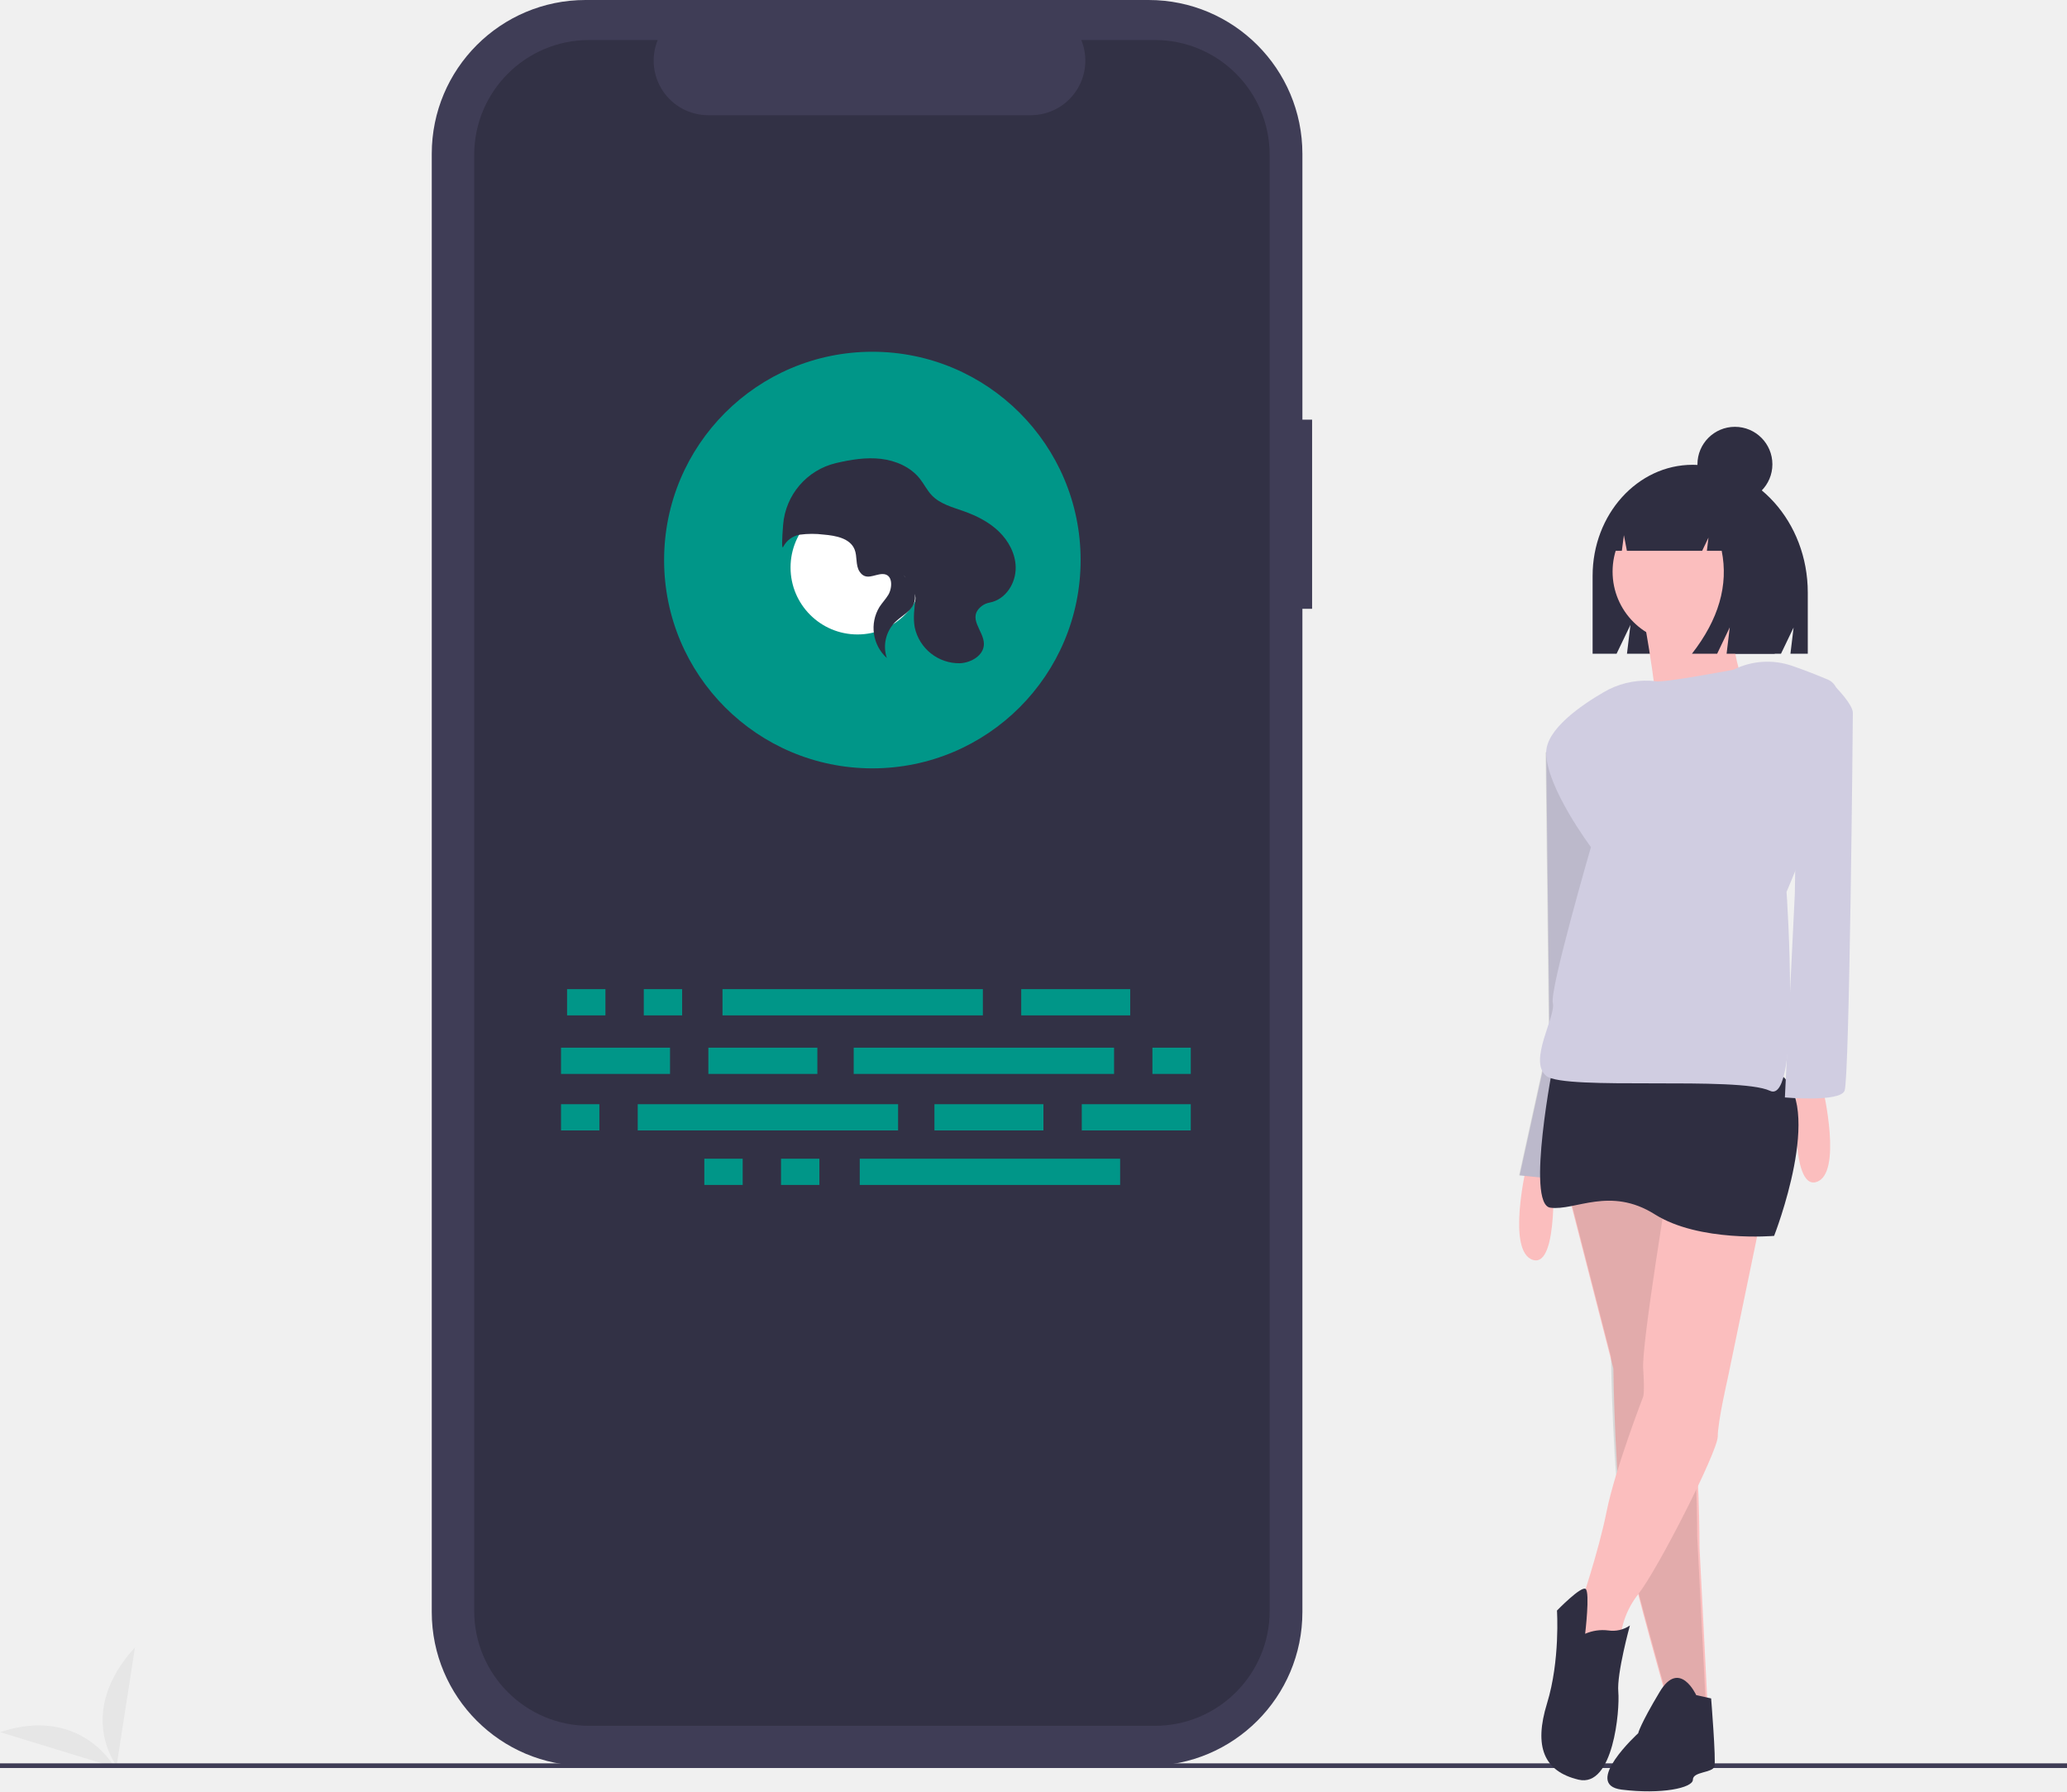
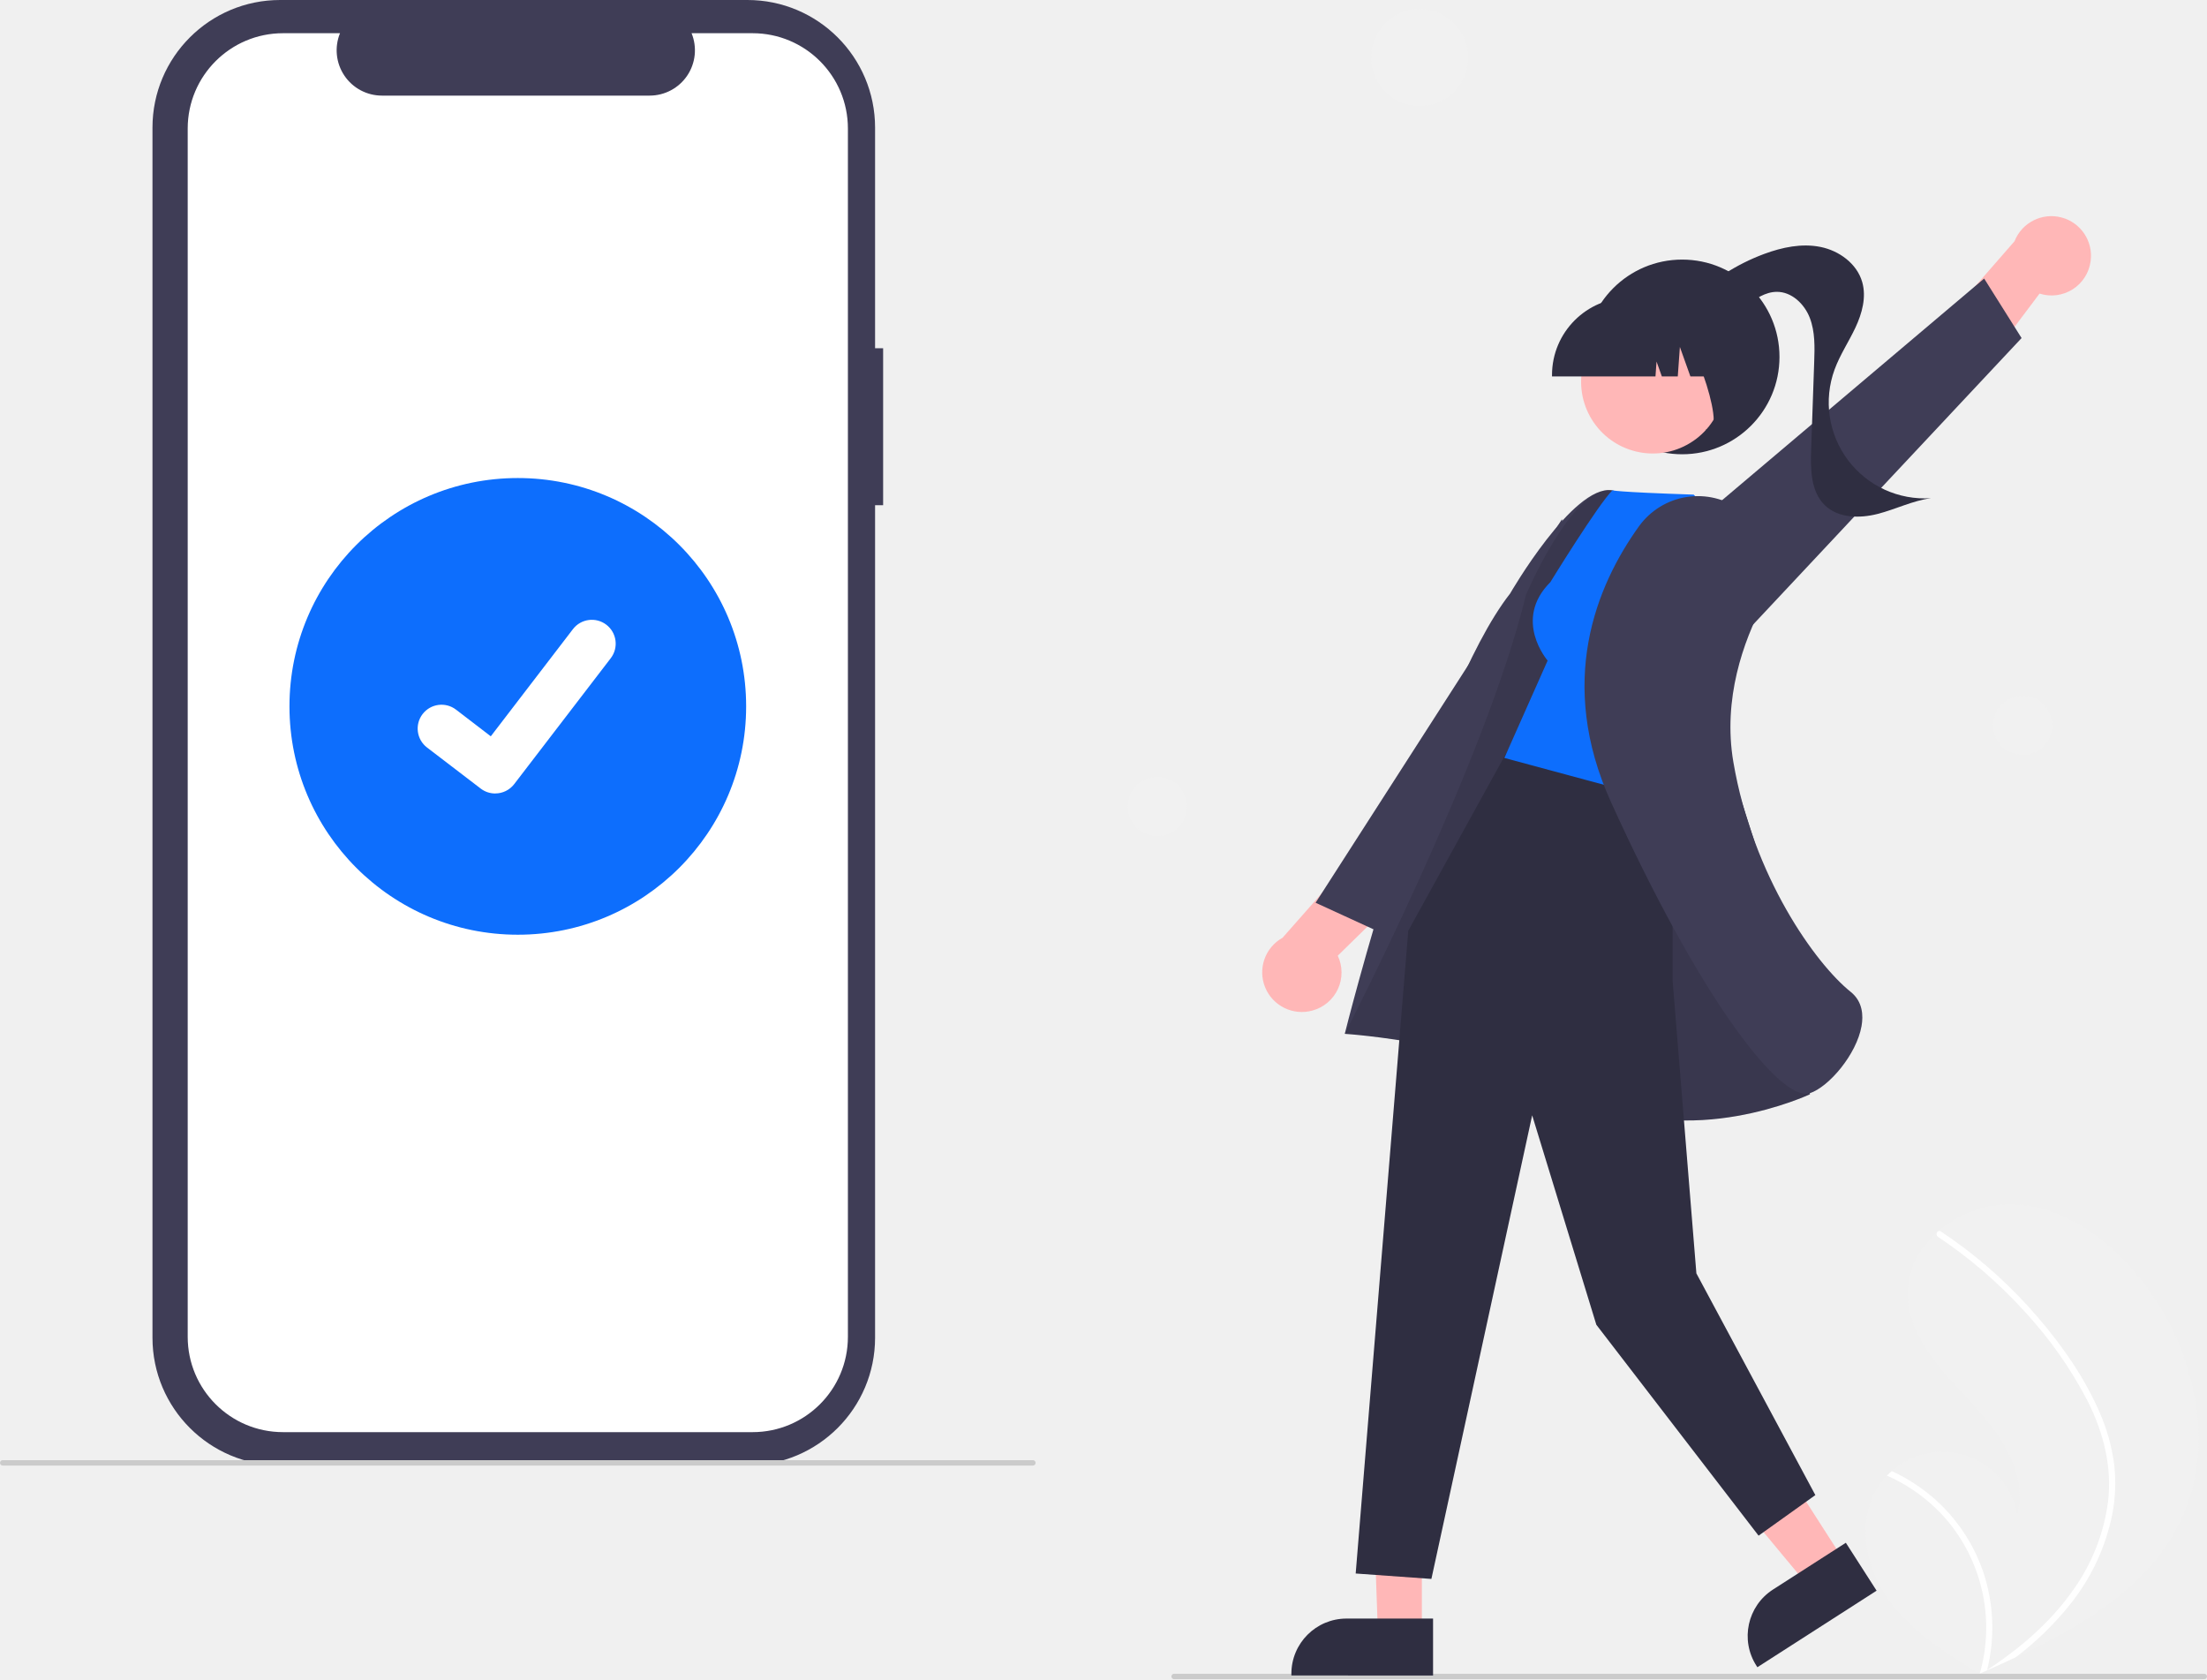
- <svg xmlns="http://www.w3.org/2000/svg" id="b445ccda-90ce-4f31-a390-0b1031309e06" data-name="Layer 1" width="888" height="769.428" viewBox="0 0 888 769.428">
-   <path d="M205.231,824.372S190.829,797.789,156,809.284Z" transform="translate(-156 -65.28579)" fill="#e6e6e6" />
-   <path d="M206.099,823.722s-17.811-22.639,7.896-50.882Z" transform="translate(-156 -65.28579)" fill="#e6e6e6" />
-   <rect y="757.412" width="888" height="2" fill="#3f3d56" />
-   <path d="M829.872,578.328l19.227,74.772s.712,52.697,4.985,73.348,18.515,70.5,18.515,70.5l17.091,2.848-3.561-69.787s0-42.015-3.561-51.272-10.682-103.969-10.682-103.969Z" transform="translate(-156 -65.28579)" fill="#fbbebe" />
-   <path d="M828.872,573.328l19.227,74.772s.712,52.697,4.985,73.348,18.515,70.5,18.515,70.5l17.091,2.848-3.561-69.787s0-42.015-3.561-51.272-10.682-103.969-10.682-103.969Z" transform="translate(-156 -65.28579)" opacity="0.1" />
-   <path d="M883.179,264.928h-0c-23.737,0-42.98,21.355-42.98,47.698v33.469h10.293l5.959-12.4-1.49,12.4h66.162l5.418-11.273-1.354,11.273H932.637v-26.279C932.637,289.503,910.494,264.928,883.179,264.928Z" transform="translate(-156 -65.28579)" fill="#2f2e41" />
-   <path d="M811.713,566.578s-8.545,36.318,2.848,39.879,8.545-39.879,8.545-39.879Z" transform="translate(-156 -65.28579)" fill="#fbbebe" />
-   <polygon points="669.955 316.854 664.258 323.263 665.683 446.46 652.864 504.853 681.349 507.702 695.591 390.202 691.319 330.384 669.955 316.854" fill="#d0cde1" />
-   <polygon points="669.697 316.854 664 323.263 665.424 446.46 652.606 504.853 681.091 507.702 695.333 390.202 691.06 330.384 669.697 316.854" opacity="0.1" />
-   <circle cx="723.376" cy="245.535" r="30.597" fill="#fbbebe" />
-   <path d="M861.834,329.18s8.975,46.508,4.896,51.403,43.244-8.975,43.244-8.975-15.503-31.821-7.343-49.771Z" transform="translate(-156 -65.28579)" fill="#fbbebe" />
-   <path d="M939.182,533.109s8.545,36.318-2.848,39.879-8.545-39.879-8.545-39.879Z" transform="translate(-156 -65.28579)" fill="#fbbebe" />
-   <path d="M873.311,569.783s-12.106,72.636-11.394,83.318,0,12.106,0,12.106-12.106,31.333-15.667,49.136-11.394,40.591-11.394,40.591-9.258,20.651-1.424,20.651,18.515-2.848,18.515-2.848a36.367,36.367,0,0,1,7.833-22.671c8.545-10.798,34.182-61.359,34.182-67.768s4.273-24.924,4.273-24.924l16.379-79.045Z" transform="translate(-156 -65.28579)" fill="#fbbebe" />
-   <path d="M823.463,521.359s-12.106,61.242-1.424,62.666,25.636-9.258,44.863,2.848,51.272,9.258,51.272,9.258,22.076-56.257,2.136-69.787S823.463,521.359,823.463,521.359Z" transform="translate(-156 -65.28579)" fill="#2f2e41" />
-   <path d="M836.993,767.039a18.969,18.969,0,0,1,9.97-1.424,13.005,13.005,0,0,0,9.258-2.136s-5.697,20.651-4.985,28.485-2.136,41.303-17.091,37.742-19.227-14.242-13.53-32.757,4.273-39.879,4.273-39.879,10.393-10.735,12.318-9.284S836.993,767.039,836.993,767.039Z" transform="translate(-156 -65.28579)" fill="#2f2e41" />
-   <path d="M884.705,793.388s-7.121-15.667-15.667-1.424-9.258,17.803-9.258,17.803-24.212,22.076-7.121,24.212,30.621-.712,30.621-4.273,8.545-2.848,9.258-5.697-1.424-29.197-1.424-29.197Z" transform="translate(-156 -65.28579)" fill="#2f2e41" />
-   <path d="M900.728,352.943h0s-29.909,5.697-33.469,4.985a17.675,17.675,0,0,0-2.427-.257A35.988,35.988,0,0,0,844.953,362.6c-9.917,5.76-24.695,16.012-24.695,25.949,0,14.954,19.227,40.591,19.227,40.591s-17.803,61.242-16.379,66.939-10.682,24.924-2.848,31.333,82.606,0,96.136,6.409,7.121-85.454,7.121-85.454,36.318-83.318,17.803-91.151c-5.991-2.535-11.162-4.473-15.416-5.935A32.589,32.589,0,0,0,900.728,352.943Z" transform="translate(-156 -65.28579)" fill="#d0cde1" />
-   <path d="M928.5,357.928l16.34,2.7S952,367.898,952,371.458s-1.424,157.378-3.561,162.363-25.636,2.848-25.636,2.848l4.273-87.59Z" transform="translate(-156 -65.28579)" fill="#d0cde1" />
-   <path d="M895.397,278.068a22.541,22.541,0,0,0-17.785-9.076H876.768c-16.269,0-29.458,14.722-29.458,32.882v0h5.451l.88-6.701,1.291,6.701h32.332l2.709-5.669-.677,5.669h6.361q4.452,22.111-12.794,44.221H893.698l5.418-11.339-1.354,11.339h20.655l4.063-26.079C922.479,300.485,911.131,283.923,895.397,278.068Z" transform="translate(-156 -65.28579)" fill="#2f2e41" />
-   <circle cx="745.336" cy="199.43" r="16.098" fill="#2f2e41" />
-   <path d="M719.687,245.529h-4.167V131.362A66.077,66.077,0,0,0,649.443,65.286H407.565a66.077,66.077,0,0,0-66.077,66.077V757.69a66.077,66.077,0,0,0,66.077,66.077H649.443a66.077,66.077,0,0,0,66.077-66.077V326.795h4.167Z" transform="translate(-156 -65.28579)" fill="#3f3d56" />
-   <path d="M652.109,82.477h-31.573a23.444,23.444,0,0,1-21.706,32.298H460.262a23.444,23.444,0,0,1-21.706-32.298H409.067a49.345,49.345,0,0,0-49.345,49.345V757.231a49.345,49.345,0,0,0,49.345,49.345H652.109a49.345,49.345,0,0,0,49.345-49.345V131.822A49.345,49.345,0,0,0,652.109,82.477Z" transform="translate(-156 -65.28579)" opacity="0.2" />
-   <rect x="594.724" y="490.149" width="46.824" height="11.273" transform="translate(1080.272 926.2838) rotate(-180)" fill="#009688" />
-   <rect x="432.573" y="490.149" width="16.475" height="11.273" transform="translate(725.6215 926.2838) rotate(-180)" fill="#009688" />
-   <rect x="399.623" y="490.149" width="16.475" height="11.273" transform="translate(659.7207 926.2838) rotate(-180)" fill="#009688" />
-   <rect x="466.391" y="490.149" width="111.858" height="11.273" transform="translate(888.6395 926.2838) rotate(-180)" fill="#009688" />
-   <rect x="491.537" y="562.986" width="16.475" height="11.273" transform="translate(843.5495 1071.959) rotate(-180)" fill="#009688" />
-   <rect x="458.587" y="562.986" width="16.475" height="11.273" transform="translate(777.6486 1071.959) rotate(-180)" fill="#009688" />
-   <rect x="525.355" y="562.986" width="111.858" height="11.273" transform="translate(1006.567 1071.959) rotate(-180)" fill="#009688" />
-   <rect x="460.321" y="515.295" width="46.824" height="11.273" transform="translate(811.4661 976.5766) rotate(-180)" fill="#009688" />
-   <rect x="397.021" y="515.295" width="46.824" height="11.273" transform="translate(684.867 976.5766) rotate(-180)" fill="#009688" />
-   <rect x="651.087" y="515.295" width="16.475" height="11.273" transform="translate(1162.649 976.5766) rotate(-180)" fill="#009688" />
-   <rect x="522.753" y="515.295" width="111.858" height="11.273" transform="translate(1001.365 976.5766) rotate(-180)" fill="#009688" />
-   <rect x="401.438" y="474.288" width="46.824" height="11.273" fill="#009688" />
-   <rect x="464.738" y="474.288" width="46.824" height="11.273" fill="#009688" />
-   <rect x="241.021" y="474.288" width="16.475" height="11.273" fill="#009688" />
-   <rect x="273.972" y="474.288" width="111.858" height="11.273" fill="#009688" />
-   <circle cx="374.773" cy="240.562" r="89.47" fill="#009688" />
-   <circle cx="368.383" cy="243.757" r="28.758" fill="#fff" />
-   <path d="M525.257,310.765c-1.789-2.754-.885-6.499-2.14-9.534-1.971-4.766-8.095-5.883-13.234-6.318a39.445,39.445,0,0,0-10.254.027,9.841,9.841,0,0,0-7.111,5.156c-.76,1.525-.568-3.253-.081-9.386a29.646,29.646,0,0,1,22.736-26.522q.109-.026.216-.05c6.257-1.443,12.709-2.506,19.086-1.756s12.734,3.502,16.714,8.541c1.819,2.303,3.105,5.019,5.136,7.138,3.568,3.723,8.857,5.078,13.715,6.805,5.495,1.954,10.836,4.634,15.039,8.677s7.182,9.583,7.27,15.414c.103,6.802-4.224,13.821-11.196,15.162a7.827,7.827,0,0,0-3.343,1.443c-6.657,5.162.937,10.565.884,16.376-.044,4.849-5.442,8.009-10.285,8.235A19.516,19.516,0,0,1,548.971,334.731c-.73-3.979-.166-8.066.309-12.084.544-4.599-9.36-15.428-2.818-7.491a11.383,11.383,0,0,1,2.501,5.267c1.089,6.341-4.682,8.474-8.32,11.988a15.078,15.078,0,0,0-3.65,15.52,17.383,17.383,0,0,1-3.159-21.952c1.172-1.798,2.682-3.362,3.794-5.197,1.735-2.865,2.213-9.095-2.642-8.924C531.52,311.98,527.92,314.865,525.257,310.765Z" transform="translate(-156 -65.28579)" fill="#2f2e41" />
+ <svg xmlns="http://www.w3.org/2000/svg" data-name="Layer 1" width="816.215" height="621" viewBox="0 0 816.215 621">
+   <path d="M518.501,268.281h-2.978V186.711A47.211,47.211,0,0,0,468.313,139.5H295.495a47.211,47.211,0,0,0-47.211,47.211V634.212a47.211,47.211,0,0,0,47.211,47.211H468.312a47.211,47.211,0,0,0,47.211-47.211v-307.868h2.978Z" transform="translate(-191.8923 -139.5)" fill="#3f3d56" />
+   <path d="M470.217,151.783H447.659A16.75,16.75,0,0,1,432.15,174.859H333.145a16.75,16.75,0,0,1-15.508-23.076H296.567A35.256,35.256,0,0,0,261.311,187.039V633.884a35.256,35.256,0,0,0,35.256,35.256H470.217a35.256,35.256,0,0,0,35.256-35.256h0V187.039A35.256,35.256,0,0,0,470.217,151.783Z" transform="translate(-191.8923 -139.5)" fill="#fff" />
+   <path d="M573.892,681.5h-381a1,1,0,0,1,0-2h381a1,1,0,0,1,0,2Z" transform="translate(-191.8923 -139.5)" fill="#cbcbcb" />
+   <circle id="baf12095-0797-4180-a98d-6422936d747a" data-name="Ellipse 44" cx="191.5" cy="261.234" r="84.446" fill="#0d6efd" />
+   <path id="b582f34e-fd02-4670-b1d8-d23f069ed737-518" data-name="Path 395" d="M375.024,432.947a8.758,8.758,0,0,1-5.269-1.751l-.094-.071-19.846-15.182a8.819,8.819,0,1,1,10.732-13.998l12.855,9.858L403.778,372.174a8.816,8.816,0,0,1,12.36-1.633l.003.002-.189.262.194-.262a8.826,8.826,0,0,1,1.631,12.362l-35.729,46.592a8.821,8.821,0,0,1-7.015,3.439Z" transform="translate(-191.8923 -139.5)" fill="#fff" />
+   <path d="M886.137,689.8a26.263,26.263,0,0,1,3.606-4.595c.565-.586,1.16-1.137,1.774-1.674a28.142,28.142,0,0,1,46.402,16.007c4.124-15.252-6.612-30.276-17.406-41.816-10.8-11.536-23.143-24.191-23.081-39.998.03-8.796,4.333-16.643,10.829-22.46.2-.176.401-.352.605-.522a41.071,41.071,0,0,1,28.288-9.858c19.199,1.028,35.963,13.932,47.605,29.238,18.739,24.627,26.95,59.197,13.832,87.231-11.539,24.656-36.149,39.298-61.265,51.069q-5.261,2.466-10.501,4.783c-.023.006-.048.023-.071.029-.168.074-.336.148-.494.224-.721.318-1.442.636-2.157.95l.331.216,1.033.669c-.358-.217-.712-.427-1.07-.644-.107-.066-.219-.127-.325-.193-12.336-7.402-24.843-15.232-33.365-26.788C881.867,719.67,878.313,702.484,886.137,689.8Z" transform="translate(-191.8923 -139.5)" fill="#f1f1f1" />
+   <path d="M968.44,661.936a69.818,69.818,0,0,1,5.376,19.53,60.624,60.624,0,0,1-.731,18.012,77.675,77.675,0,0,1-15.577,33.322,111.792,111.792,0,0,1-20.182,19.62q-5.26,2.466-10.501,4.783c-.023.006-.048.023-.072.029-.168.074-.336.148-.494.224-.721.318-1.442.636-2.157.95l.331.216,1.033.669c-.358-.217-.712-.427-1.07-.644-.106-.066-.219-.127-.325-.193a61.796,61.796,0,0,0-11.207-55.647A62.325,62.325,0,0,0,889.743,685.205c.564-.586,1.16-1.137,1.774-1.674a64.619,64.619,0,0,1,9.904,5.655,63.317,63.317,0,0,1,23.959,31.74,64.735,64.735,0,0,1,1.405,36.188c.619-.405,1.241-.82,1.845-1.234,11.492-7.75,22.083-17.057,30.061-28.471a72.261,72.261,0,0,0,12.822-32.585c1.529-12.834-1.682-25.454-7.412-36.905a151.257,151.257,0,0,0-23.696-33.67,171.872,171.872,0,0,0-31.776-27.322,1.236,1.236,0,0,1-.366-1.664,1.051,1.051,0,0,1,.605-.522.915.915,0,0,1,.78.158c1.44.961,2.868,1.931,4.279,2.929a173.822,173.822,0,0,1,31.765,29.016C954.721,637.4,962.94,649.126,968.44,661.936Z" transform="translate(-191.8923 -139.5)" fill="#fff" />
+   <circle id="ae2e9f9a-ed63-4994-961d-af4fbb6f5199" data-name="Ellipse 44" cx="525.042" cy="21.276" r="17.934" fill="#f1f1f1" />
+   <circle id="b777be60-18da-4893-88a8-55a275d98bc2" data-name="Ellipse 44" cx="748.042" cy="268.276" r="10.934" fill="#f1f1f1" />
+   <circle id="a703acd2-aa23-4bff-9a86-75b7d9a928c1" data-name="Ellipse 44" cx="428.042" cy="298.276" r="10.934" fill="#f1f1f1" />
+   <path d="M626.108,760.5h381a1,1,0,1,0,0-2h-381a1,1,0,0,0,0,2Z" transform="translate(-191.8923 -139.5)" fill="#cbcbcb" />
+   <path d="M965.062,236.135a14.652,14.652,0,0,0-28.137-7.426l-30.917,35.444,9.072,25.337,31.093-41.415A14.573,14.573,0,0,0,965.062,236.135Z" transform="translate(-191.8923 -139.5)" fill="#ffb7b7" />
+   <polygon points="645.013 234.549 747.642 125.02 733.799 103.012 605.076 211.876 645.013 234.549" fill="#3f3d56" />
+   <circle cx="622.108" cy="132" r="36" fill="#2f2e41" />
+   <path d="M816.894,251.163A75.485,75.485,0,0,1,844.357,233.404c6.639-2.459,13.865-3.979,20.805-2.582,6.941,1.397,13.504,6.198,15.44,13.008,1.583,5.568-.052,11.564-2.509,16.806-2.457,5.242-5.738,10.102-7.725,15.54a35.468,35.468,0,0,0,35.689,47.562c-6.819.914-13.105,4.119-19.771,5.825-6.666,1.706-14.533,1.59-19.486-3.185-5.241-5.052-5.346-13.267-5.093-20.542q.565-16.222,1.13-32.445c.192-5.515.356-11.208-1.633-16.356-1.989-5.148-6.716-9.656-12.235-9.609-4.183.035-7.885,2.569-11.239,5.068-3.354,2.499-6.905,5.165-11.071,5.536-4.166.372-8.923-2.711-8.611-6.882Z" transform="translate(-191.8923 -139.5)" fill="#2f2e41" />
+   <path d="M677.269,513.223a14.652,14.652,0,0,1-11.039-26.925l31.101-35.284,26.305,5.683-36.997,36.238a14.573,14.573,0,0,1-9.369,20.287Z" transform="translate(-191.8923 -139.5)" fill="#ffb7b7" />
+   <polygon points="587.698 247.405 510.183 344.705 486.555 333.857 577.665 192.012 587.698 247.405" fill="#3f3d56" />
+   <polygon points="525.848 541.211 507.374 540.921 509.596 603.887 525.845 603.887 525.848 541.211" fill="#ffb7b7" />
+   <path d="M721.882,738.082l-32.001-.001h-.001A20.395,20.395,0,0,0,669.486,758.474v.663l52.395.002Z" transform="translate(-191.8923 -139.5)" fill="#2f2e41" />
+   <polygon points="648.165 524.511 627.984 537.467 668.352 586.032 682.026 577.253 648.165 524.511" fill="#ffb7b7" />
+   <path d="M874.54,710.049,847.611,727.338l-.001.001a20.395,20.395,0,0,0-6.143,28.179l.358.558,44.091-28.307Z" transform="translate(-191.8923 -139.5)" fill="#2f2e41" />
+   <path d="M847.247,471.74s-44.84-148.927-59.25-150.94-37.628,38.213-37.628,38.213c-30.103,38.408-61.144,162.821-61.144,162.821s51.747,3.238,89.573,23.363,82.468-1.019,82.468-1.019Z" transform="translate(-191.8923 -139.5)" fill="#3f3d56" />
+   <path d="M847.247,471.74s-44.84-148.927-59.25-150.94-31.731,38.621-31.731,38.621c-15,62-67.041,162.413-67.041,162.413s51.747,3.238,89.573,23.363,82.468-1.019,82.468-1.019Z" transform="translate(-191.8923 -139.5)" opacity="0.1" style="isolation:isolate" />
+   <polygon points="618.567 287.682 618.567 362.517 627.374 470.921 671.374 552.921 650.374 567.921 590.374 489.921 566.643 412.472 529.374 583.921 501.374 581.921 520.82 344.21 557.721 277.3 618.567 287.682" fill="#2f2e41" />
+   <path d="M765.25,354.8c-14,14-1,29-1,29l-16,36,63,17,22.016-98.378-15-16c-30-1-30.016-1.622-30.016-1.622C782.994,325.944,765.25,354.8,765.25,354.8Z" transform="translate(-191.8923 -139.5)" fill="#0d6efd" />
+   <path d="M835.803,328.23a26.884,26.884,0,0,0-37.777,5.913c-15.838,22.052-30.482,57.661-10.305,102.072,32.399,71.31,60.593,107.814,72.055,107.811a4.56,4.56,0,0,0,1.473-.231c7.055-2.394,17.256-14.332,19.103-24.853.661-3.766.504-9.011-4-12.612-12.936-10.346-36.158-42.562-43.402-84.964-4.003-23.43,3.76-44.772,10.978-58.55a26.879,26.879,0,0,0-7.777-34.329h0Z" transform="translate(-191.8923 -139.5)" fill="#3f3d56" />
+   <circle cx="803.14" cy="280.711" r="26.5" transform="translate(-228.1167 280.1343) rotate(-28.6632)" fill="#ffb7b7" />
+   <path d="M765.872,278.707h38.266l.393-5.494,1.962,5.494h5.892l.778-10.889,3.889,10.889h11.401v-.539a28.624,28.624,0,0,0-28.592-28.592h-5.395A28.624,28.624,0,0,0,765.872,278.168Z" transform="translate(-191.8923 -139.5)" fill="#2f2e41" />
+   <path d="M822.67,298.454,839,293.156V253.5H808.156l.764.762C819.544,264.873,831.36,302.519,822.67,298.454Z" transform="translate(-191.8923 -139.5)" fill="#2f2e41" />
</svg>
